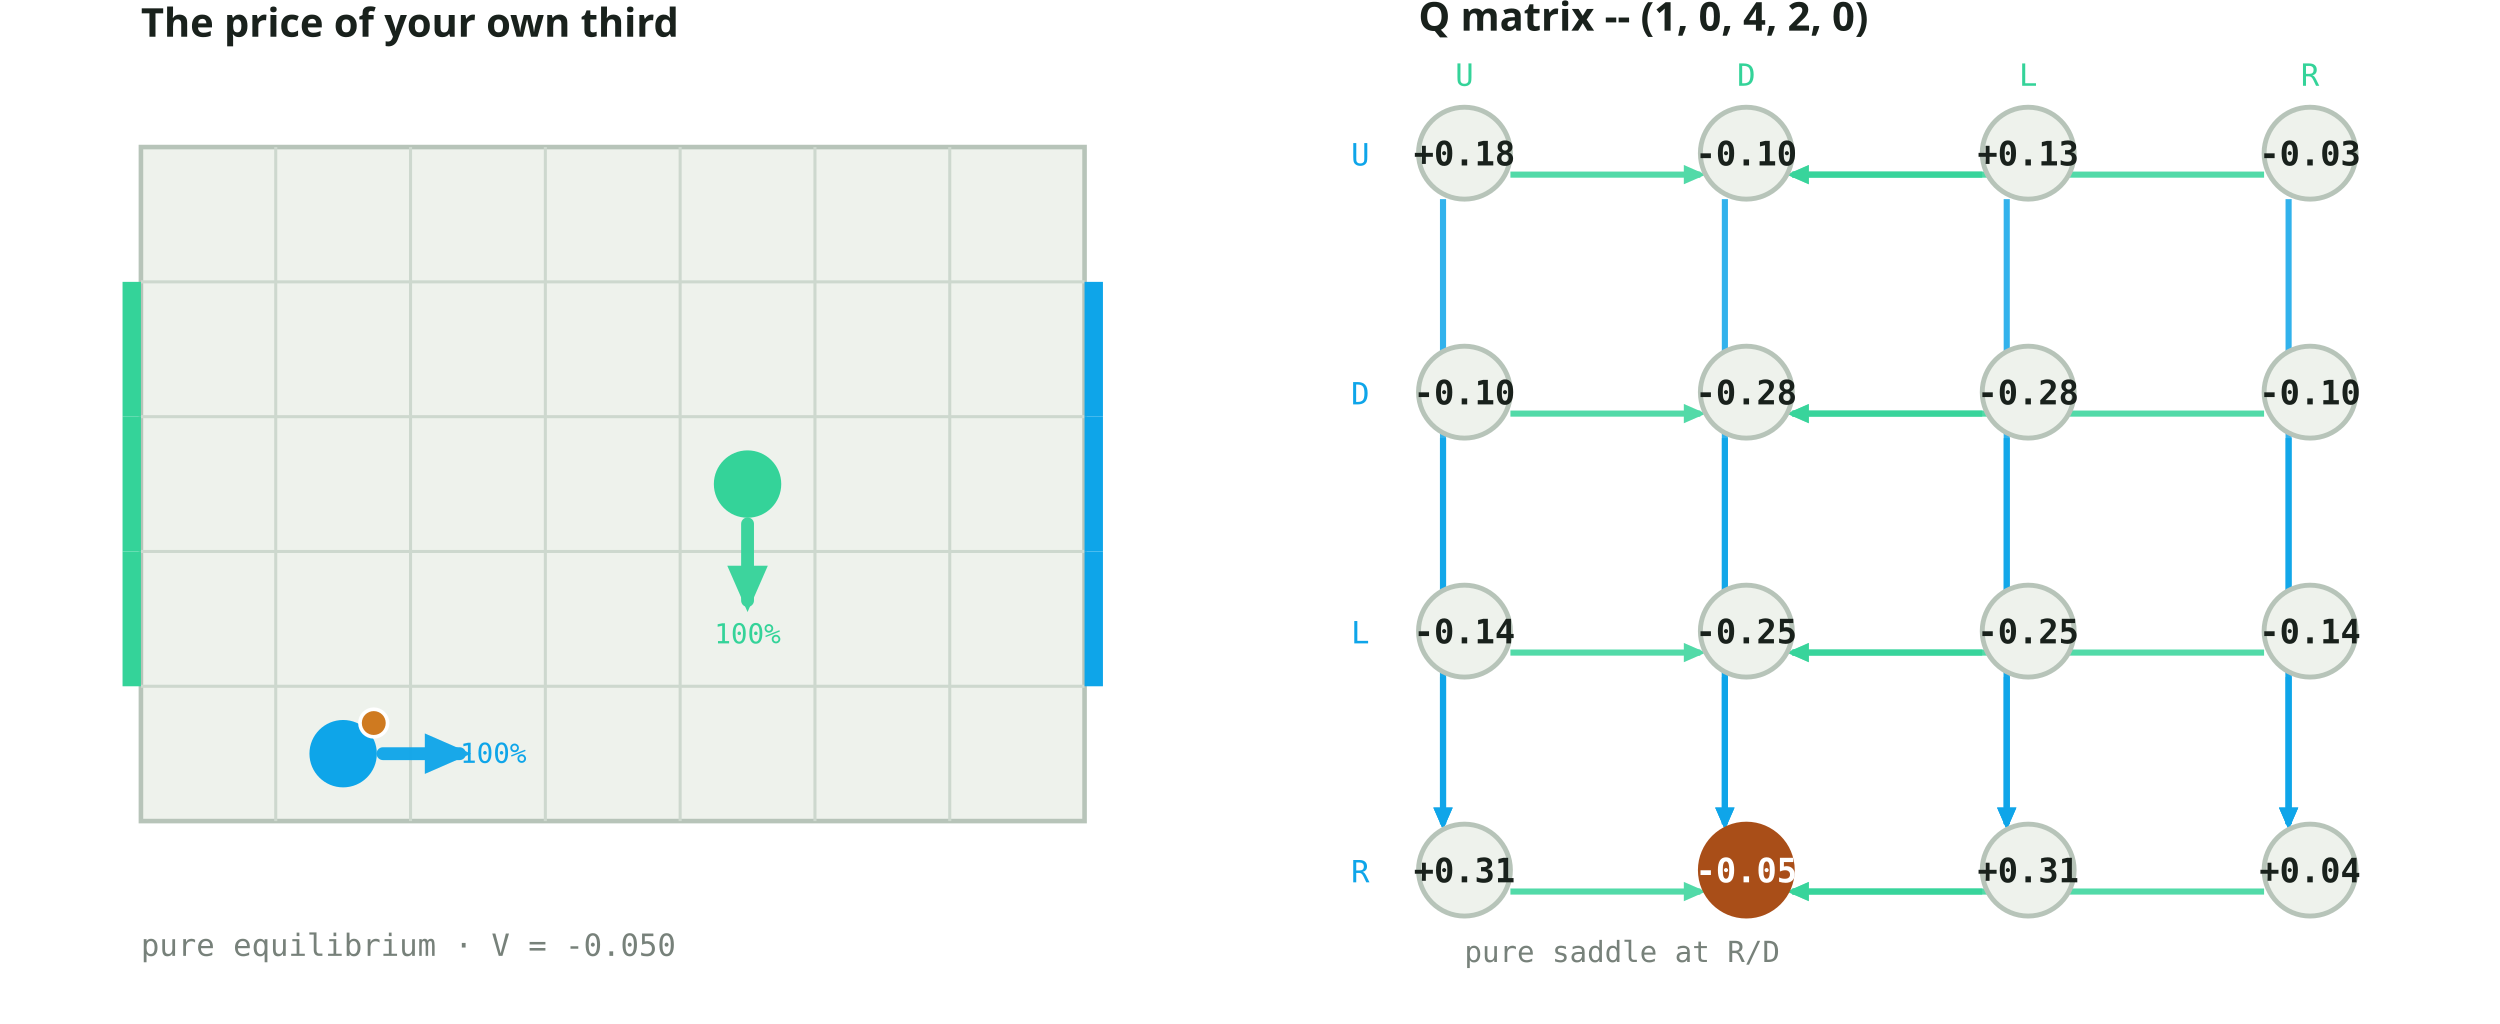
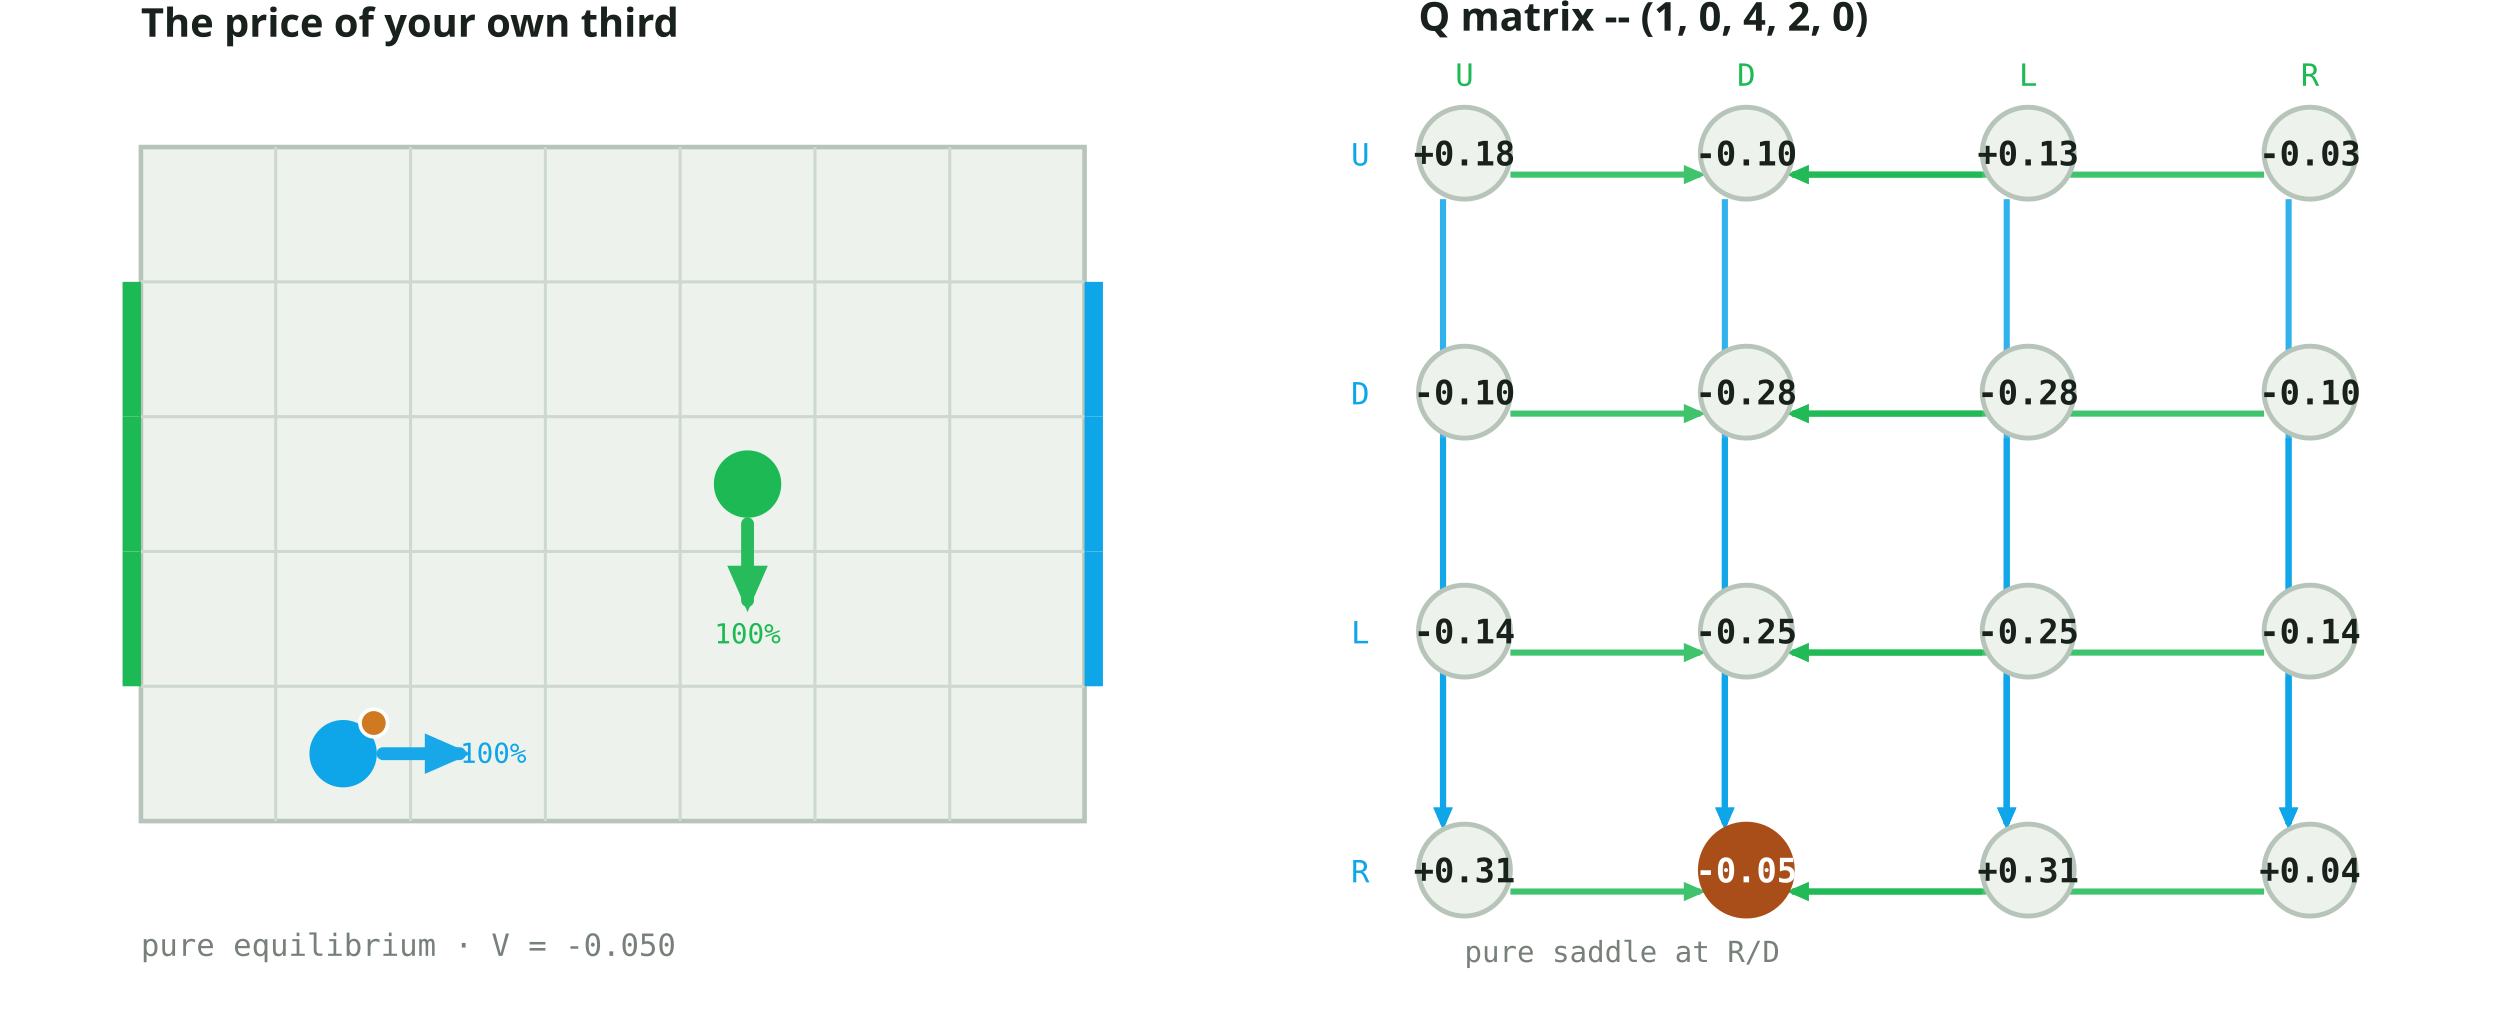
<svg xmlns="http://www.w3.org/2000/svg" viewBox="0 0 816 334" role="img" aria-label="panel">
  <g transform="translate(16.0 18.0)">
    <clipPath id="pnl0">
      <rect x="-16.0" y="-16.0" width="400.0" height="330.0" />
    </clipPath>
    <g clip-path="url(#pnl0)">
      <defs>
        <marker id="ah-2f6bb0" viewBox="0 0 8 8" refX="6" refY="4" markerWidth="3.6" markerHeight="3.6" orient="auto">
          <path d="M0 0.5 L8 4 L0 7.5 z" fill="var(--p0, #0EA5E9)" />
        </marker>
        <marker id="ah-2f8a52" viewBox="0 0 8 8" refX="6" refY="4" markerWidth="3.6" markerHeight="3.6" orient="auto">
-           <path d="M0 0.5 L8 4 L0 7.5 z" fill="var(--p1, #34D399)" />
+           <path d="M0 0.5 L8 4 L0 7.5 z" fill="var(--p1, #1DB954)" />
        </marker>
      </defs>
      <rect x="30" y="30" width="308" height="220" fill="var(--tint, #eef2ec)" stroke="var(--rule-strong, #b7c4b9)" stroke-width="1.5" />
      <line x1="74" y1="30" x2="74" y2="250" stroke="var(--rule, #cdd8ce)" stroke-width="1" />
      <line x1="118" y1="30" x2="118" y2="250" stroke="var(--rule, #cdd8ce)" stroke-width="1" />
      <line x1="162" y1="30" x2="162" y2="250" stroke="var(--rule, #cdd8ce)" stroke-width="1" />
      <line x1="206" y1="30" x2="206" y2="250" stroke="var(--rule, #cdd8ce)" stroke-width="1" />
      <line x1="250" y1="30" x2="250" y2="250" stroke="var(--rule, #cdd8ce)" stroke-width="1" />
      <line x1="294" y1="30" x2="294" y2="250" stroke="var(--rule, #cdd8ce)" stroke-width="1" />
      <line x1="30" y1="74" x2="338" y2="74" stroke="var(--rule, #cdd8ce)" stroke-width="1" />
      <line x1="30" y1="118" x2="338" y2="118" stroke="var(--rule, #cdd8ce)" stroke-width="1" />
      <line x1="30" y1="162" x2="338" y2="162" stroke="var(--rule, #cdd8ce)" stroke-width="1" />
      <line x1="30" y1="206" x2="338" y2="206" stroke="var(--rule, #cdd8ce)" stroke-width="1" />
-       <rect x="24" y="162" width="6" height="44" fill="var(--p1, #34D399)" />
+       <rect x="24" y="162" width="6" height="44" fill="var(--p1, #1DB954)" />
      <rect x="338" y="162" width="6" height="44" fill="var(--p0, #0EA5E9)" />
-       <rect x="24" y="118" width="6" height="44" fill="var(--p1, #34D399)" />
+       <rect x="24" y="118" width="6" height="44" fill="var(--p1, #1DB954)" />
      <rect x="338" y="118" width="6" height="44" fill="var(--p0, #0EA5E9)" />
-       <rect x="24" y="74" width="6" height="44" fill="var(--p1, #34D399)" />
+       <rect x="24" y="74" width="6" height="44" fill="var(--p1, #1DB954)" />
      <rect x="338" y="74" width="6" height="44" fill="var(--p0, #0EA5E9)" />
      <circle cx="96.0" cy="228.0" r="11" fill="var(--p0, #0EA5E9)" />
-       <circle cx="228.0" cy="140.0" r="11" fill="var(--p1, #34D399)" />
+       <circle cx="228.0" cy="140.0" r="11" fill="var(--p1, #1DB954)" />
      <circle cx="106.0" cy="218.0" r="4.5" fill="var(--ball, #cf7a20)" stroke="var(--paper, #ffffff)" stroke-width="1.2" />
      <line x1="109.0" y1="228.0" x2="134.0" y2="228.0" stroke="var(--p0, #0EA5E9)" stroke-width="4.2" stroke-linecap="round" opacity="0.95" marker-end="url(#ah-2f6bb0)" />
      <text x="145.0" y="231.0" text-anchor="middle" font-family="ui-monospace,monospace" font-size="9" fill="var(--p0, #0EA5E9)">100%</text>
-       <line x1="228.0" y1="153.0" x2="228.0" y2="178.0" stroke="var(--p1, #34D399)" stroke-width="4.2" stroke-linecap="round" opacity="0.95" marker-end="url(#ah-2f8a52)" />
-       <text x="228.0" y="192.0" text-anchor="middle" font-family="ui-monospace,monospace" font-size="9" fill="var(--p1, #34D399)">100%</text>
+       <line x1="228.0" y1="153.0" x2="228.0" y2="178.0" stroke="var(--p1, #1DB954)" stroke-width="4.2" stroke-linecap="round" opacity="0.95" marker-end="url(#ah-2f8a52)" />
+       <text x="228.0" y="192.0" text-anchor="middle" font-family="ui-monospace,monospace" font-size="9" fill="var(--p1, #1DB954)">100%</text>
      <text x="30" y="294" font-family="ui-monospace,monospace" font-size="10" fill="var(--ink-faint, #77817a)">pure equilibrium · V = -0.050</text>
      <text x="30" y="-6" font-family="Barlow Semi Condensed,sans-serif" font-weight="600" font-size="13" fill="var(--ink, #19211c)">The price of your own third</text>
    </g>
  </g>
  <g transform="translate(432.0 16.0)">
    <clipPath id="pnl1">
      <rect x="-16.0" y="-16.0" width="400.0" height="334.0" />
    </clipPath>
    <g clip-path="url(#pnl1)">
      <text x="31" y="-6" font-family="Barlow Semi Condensed,sans-serif" font-weight="600" font-size="13" fill="var(--ink, #19211c)">Q matrix -- (1, 0, 4, 2, 0)</text>
      <defs>
        <marker id="ah-2f6bb0" viewBox="0 0 8 8" refX="6" refY="4" markerWidth="3.6" markerHeight="3.6" orient="auto">
          <path d="M0 0.5 L8 4 L0 7.5 z" fill="var(--p0, #0EA5E9)" />
        </marker>
        <marker id="ah-2f8a52" viewBox="0 0 8 8" refX="6" refY="4" markerWidth="3.6" markerHeight="3.6" orient="auto">
-           <path d="M0 0.5 L8 4 L0 7.5 z" fill="var(--p1, #34D399)" />
+           <path d="M0 0.5 L8 4 L0 7.5 z" fill="var(--p1, #1DB954)" />
        </marker>
      </defs>
-       <text x="46" y="12" text-anchor="middle" font-family="ui-monospace,monospace" font-size="10" fill="var(--p1, #34D399)">U</text>
-       <text x="138" y="12" text-anchor="middle" font-family="ui-monospace,monospace" font-size="10" fill="var(--p1, #34D399)">D</text>
-       <text x="230" y="12" text-anchor="middle" font-family="ui-monospace,monospace" font-size="10" fill="var(--p1, #34D399)">L</text>
-       <text x="322" y="12" text-anchor="middle" font-family="ui-monospace,monospace" font-size="10" fill="var(--p1, #34D399)">R</text>
+       <text x="46" y="12" text-anchor="middle" font-family="ui-monospace,monospace" font-size="10" fill="var(--p1, #1DB954)">U</text>
+       <text x="138" y="12" text-anchor="middle" font-family="ui-monospace,monospace" font-size="10" fill="var(--p1, #1DB954)">D</text>
+       <text x="230" y="12" text-anchor="middle" font-family="ui-monospace,monospace" font-size="10" fill="var(--p1, #1DB954)">L</text>
+       <text x="322" y="12" text-anchor="middle" font-family="ui-monospace,monospace" font-size="10" fill="var(--p1, #1DB954)">R</text>
      <text x="12" y="38" text-anchor="middle" font-family="ui-monospace,monospace" font-size="10" fill="var(--p0, #0EA5E9)">U</text>
      <text x="12" y="116" text-anchor="middle" font-family="ui-monospace,monospace" font-size="10" fill="var(--p0, #0EA5E9)">D</text>
      <text x="12" y="194" text-anchor="middle" font-family="ui-monospace,monospace" font-size="10" fill="var(--p0, #0EA5E9)">L</text>
      <text x="12" y="272" text-anchor="middle" font-family="ui-monospace,monospace" font-size="10" fill="var(--p0, #0EA5E9)">R</text>
      <line x1="39.0" y1="49.0" x2="39.0" y2="253.0" stroke="var(--p0, #0EA5E9)" stroke-width="2" marker-end="url(#ah-2f6bb0)" opacity=".85" />
      <line x1="39.0" y1="127.0" x2="39.0" y2="253.0" stroke="var(--p0, #0EA5E9)" stroke-width="2" marker-end="url(#ah-2f6bb0)" opacity=".85" />
      <line x1="39.0" y1="205.0" x2="39.0" y2="253.0" stroke="var(--p0, #0EA5E9)" stroke-width="2" marker-end="url(#ah-2f6bb0)" opacity=".85" />
      <line x1="131.0" y1="49.0" x2="131.0" y2="253.0" stroke="var(--p0, #0EA5E9)" stroke-width="2" marker-end="url(#ah-2f6bb0)" opacity=".85" />
      <line x1="131.0" y1="127.0" x2="131.0" y2="253.0" stroke="var(--p0, #0EA5E9)" stroke-width="2" marker-end="url(#ah-2f6bb0)" opacity=".85" />
      <line x1="131.0" y1="205.0" x2="131.0" y2="253.0" stroke="var(--p0, #0EA5E9)" stroke-width="2" marker-end="url(#ah-2f6bb0)" opacity=".85" />
      <line x1="223.0" y1="49.0" x2="223.0" y2="253.0" stroke="var(--p0, #0EA5E9)" stroke-width="2" marker-end="url(#ah-2f6bb0)" opacity=".85" />
      <line x1="223.0" y1="127.0" x2="223.0" y2="253.0" stroke="var(--p0, #0EA5E9)" stroke-width="2" marker-end="url(#ah-2f6bb0)" opacity=".85" />
      <line x1="223.0" y1="205.0" x2="223.0" y2="253.0" stroke="var(--p0, #0EA5E9)" stroke-width="2" marker-end="url(#ah-2f6bb0)" opacity=".85" />
      <line x1="315.0" y1="49.0" x2="315.0" y2="253.0" stroke="var(--p0, #0EA5E9)" stroke-width="2" marker-end="url(#ah-2f6bb0)" opacity=".85" />
      <line x1="315.0" y1="127.0" x2="315.0" y2="253.0" stroke="var(--p0, #0EA5E9)" stroke-width="2" marker-end="url(#ah-2f6bb0)" opacity=".85" />
      <line x1="315.0" y1="205.0" x2="315.0" y2="253.0" stroke="var(--p0, #0EA5E9)" stroke-width="2" marker-end="url(#ah-2f6bb0)" opacity=".85" />
-       <line x1="61.0" y1="41.0" x2="123.0" y2="41.0" stroke="var(--p1, #34D399)" stroke-width="2" marker-end="url(#ah-2f8a52)" opacity=".85" />
-       <line x1="215.0" y1="41.0" x2="153.0" y2="41.0" stroke="var(--p1, #34D399)" stroke-width="2" marker-end="url(#ah-2f8a52)" opacity=".85" />
-       <line x1="307.0" y1="41.0" x2="153.0" y2="41.0" stroke="var(--p1, #34D399)" stroke-width="2" marker-end="url(#ah-2f8a52)" opacity=".85" />
-       <line x1="61.0" y1="119.0" x2="123.0" y2="119.0" stroke="var(--p1, #34D399)" stroke-width="2" marker-end="url(#ah-2f8a52)" opacity=".85" />
-       <line x1="215.0" y1="119.0" x2="153.0" y2="119.0" stroke="var(--p1, #34D399)" stroke-width="2" marker-end="url(#ah-2f8a52)" opacity=".85" />
-       <line x1="307.0" y1="119.0" x2="153.0" y2="119.0" stroke="var(--p1, #34D399)" stroke-width="2" marker-end="url(#ah-2f8a52)" opacity=".85" />
-       <line x1="61.0" y1="197.0" x2="123.0" y2="197.0" stroke="var(--p1, #34D399)" stroke-width="2" marker-end="url(#ah-2f8a52)" opacity=".85" />
-       <line x1="215.0" y1="197.0" x2="153.0" y2="197.0" stroke="var(--p1, #34D399)" stroke-width="2" marker-end="url(#ah-2f8a52)" opacity=".85" />
-       <line x1="307.0" y1="197.0" x2="153.0" y2="197.0" stroke="var(--p1, #34D399)" stroke-width="2" marker-end="url(#ah-2f8a52)" opacity=".85" />
-       <line x1="61.0" y1="275.0" x2="123.0" y2="275.0" stroke="var(--p1, #34D399)" stroke-width="2" marker-end="url(#ah-2f8a52)" opacity=".85" />
-       <line x1="215.0" y1="275.0" x2="153.0" y2="275.0" stroke="var(--p1, #34D399)" stroke-width="2" marker-end="url(#ah-2f8a52)" opacity=".85" />
-       <line x1="307.0" y1="275.0" x2="153.0" y2="275.0" stroke="var(--p1, #34D399)" stroke-width="2" marker-end="url(#ah-2f8a52)" opacity=".85" />
+       <line x1="61.0" y1="41.0" x2="123.0" y2="41.0" stroke="var(--p1, #1DB954)" stroke-width="2" marker-end="url(#ah-2f8a52)" opacity=".85" />
+       <line x1="215.0" y1="41.0" x2="153.0" y2="41.0" stroke="var(--p1, #1DB954)" stroke-width="2" marker-end="url(#ah-2f8a52)" opacity=".85" />
+       <line x1="307.0" y1="41.0" x2="153.0" y2="41.0" stroke="var(--p1, #1DB954)" stroke-width="2" marker-end="url(#ah-2f8a52)" opacity=".85" />
+       <line x1="61.0" y1="119.0" x2="123.0" y2="119.0" stroke="var(--p1, #1DB954)" stroke-width="2" marker-end="url(#ah-2f8a52)" opacity=".85" />
+       <line x1="215.0" y1="119.0" x2="153.0" y2="119.0" stroke="var(--p1, #1DB954)" stroke-width="2" marker-end="url(#ah-2f8a52)" opacity=".85" />
+       <line x1="307.0" y1="119.0" x2="153.0" y2="119.0" stroke="var(--p1, #1DB954)" stroke-width="2" marker-end="url(#ah-2f8a52)" opacity=".85" />
+       <line x1="61.0" y1="197.0" x2="123.0" y2="197.0" stroke="var(--p1, #1DB954)" stroke-width="2" marker-end="url(#ah-2f8a52)" opacity=".85" />
+       <line x1="215.0" y1="197.0" x2="153.0" y2="197.0" stroke="var(--p1, #1DB954)" stroke-width="2" marker-end="url(#ah-2f8a52)" opacity=".85" />
+       <line x1="307.0" y1="197.0" x2="153.0" y2="197.0" stroke="var(--p1, #1DB954)" stroke-width="2" marker-end="url(#ah-2f8a52)" opacity=".85" />
+       <line x1="61.0" y1="275.0" x2="123.0" y2="275.0" stroke="var(--p1, #1DB954)" stroke-width="2" marker-end="url(#ah-2f8a52)" opacity=".85" />
+       <line x1="215.0" y1="275.0" x2="153.0" y2="275.0" stroke="var(--p1, #1DB954)" stroke-width="2" marker-end="url(#ah-2f8a52)" opacity=".85" />
+       <line x1="307.0" y1="275.0" x2="153.0" y2="275.0" stroke="var(--p1, #1DB954)" stroke-width="2" marker-end="url(#ah-2f8a52)" opacity=".85" />
      <circle cx="46.0" cy="34.0" r="15" fill="var(--tint, #eef2ec)" stroke="var(--rule-strong, #b7c4b9)" stroke-width="1.6" />
      <text x="46.0" y="38.0" text-anchor="middle" font-family="ui-monospace,monospace" font-weight="600" font-size="11" fill="var(--ink, #19211c)">+0.18</text>
      <circle cx="138.0" cy="34.0" r="15" fill="var(--tint, #eef2ec)" stroke="var(--rule-strong, #b7c4b9)" stroke-width="1.6" />
      <text x="138.0" y="38.0" text-anchor="middle" font-family="ui-monospace,monospace" font-weight="600" font-size="11" fill="var(--ink, #19211c)">-0.10</text>
      <circle cx="230.0" cy="34.0" r="15" fill="var(--tint, #eef2ec)" stroke="var(--rule-strong, #b7c4b9)" stroke-width="1.6" />
      <text x="230.0" y="38.0" text-anchor="middle" font-family="ui-monospace,monospace" font-weight="600" font-size="11" fill="var(--ink, #19211c)">+0.13</text>
      <circle cx="322.0" cy="34.0" r="15" fill="var(--tint, #eef2ec)" stroke="var(--rule-strong, #b7c4b9)" stroke-width="1.6" />
      <text x="322.0" y="38.0" text-anchor="middle" font-family="ui-monospace,monospace" font-weight="600" font-size="11" fill="var(--ink, #19211c)">-0.03</text>
      <circle cx="46.0" cy="112.0" r="15" fill="var(--tint, #eef2ec)" stroke="var(--rule-strong, #b7c4b9)" stroke-width="1.6" />
      <text x="46.0" y="116.0" text-anchor="middle" font-family="ui-monospace,monospace" font-weight="600" font-size="11" fill="var(--ink, #19211c)">-0.10</text>
      <circle cx="138.0" cy="112.0" r="15" fill="var(--tint, #eef2ec)" stroke="var(--rule-strong, #b7c4b9)" stroke-width="1.6" />
      <text x="138.0" y="116.0" text-anchor="middle" font-family="ui-monospace,monospace" font-weight="600" font-size="11" fill="var(--ink, #19211c)">-0.28</text>
      <circle cx="230.0" cy="112.0" r="15" fill="var(--tint, #eef2ec)" stroke="var(--rule-strong, #b7c4b9)" stroke-width="1.6" />
      <text x="230.0" y="116.0" text-anchor="middle" font-family="ui-monospace,monospace" font-weight="600" font-size="11" fill="var(--ink, #19211c)">-0.28</text>
      <circle cx="322.0" cy="112.0" r="15" fill="var(--tint, #eef2ec)" stroke="var(--rule-strong, #b7c4b9)" stroke-width="1.6" />
      <text x="322.0" y="116.0" text-anchor="middle" font-family="ui-monospace,monospace" font-weight="600" font-size="11" fill="var(--ink, #19211c)">-0.10</text>
      <circle cx="46.0" cy="190.0" r="15" fill="var(--tint, #eef2ec)" stroke="var(--rule-strong, #b7c4b9)" stroke-width="1.6" />
      <text x="46.0" y="194.0" text-anchor="middle" font-family="ui-monospace,monospace" font-weight="600" font-size="11" fill="var(--ink, #19211c)">-0.14</text>
      <circle cx="138.0" cy="190.0" r="15" fill="var(--tint, #eef2ec)" stroke="var(--rule-strong, #b7c4b9)" stroke-width="1.6" />
      <text x="138.0" y="194.0" text-anchor="middle" font-family="ui-monospace,monospace" font-weight="600" font-size="11" fill="var(--ink, #19211c)">-0.25</text>
      <circle cx="230.0" cy="190.0" r="15" fill="var(--tint, #eef2ec)" stroke="var(--rule-strong, #b7c4b9)" stroke-width="1.6" />
      <text x="230.0" y="194.0" text-anchor="middle" font-family="ui-monospace,monospace" font-weight="600" font-size="11" fill="var(--ink, #19211c)">-0.25</text>
      <circle cx="322.0" cy="190.0" r="15" fill="var(--tint, #eef2ec)" stroke="var(--rule-strong, #b7c4b9)" stroke-width="1.6" />
      <text x="322.0" y="194.0" text-anchor="middle" font-family="ui-monospace,monospace" font-weight="600" font-size="11" fill="var(--ink, #19211c)">-0.14</text>
      <circle cx="46.0" cy="268.0" r="15" fill="var(--tint, #eef2ec)" stroke="var(--rule-strong, #b7c4b9)" stroke-width="1.6" />
      <text x="46.0" y="272.0" text-anchor="middle" font-family="ui-monospace,monospace" font-weight="600" font-size="11" fill="var(--ink, #19211c)">+0.31</text>
      <circle cx="138.0" cy="268.0" r="15" fill="#a94e18" stroke="#a94e18" stroke-width="1.6" />
      <text x="138.0" y="272.0" text-anchor="middle" font-family="ui-monospace,monospace" font-weight="600" font-size="11" fill="var(--paper, #ffffff)">-0.05</text>
      <circle cx="230.0" cy="268.0" r="15" fill="var(--tint, #eef2ec)" stroke="var(--rule-strong, #b7c4b9)" stroke-width="1.6" />
      <text x="230.0" y="272.0" text-anchor="middle" font-family="ui-monospace,monospace" font-weight="600" font-size="11" fill="var(--ink, #19211c)">+0.31</text>
      <circle cx="322.0" cy="268.0" r="15" fill="var(--tint, #eef2ec)" stroke="var(--rule-strong, #b7c4b9)" stroke-width="1.6" />
      <text x="322.0" y="272.0" text-anchor="middle" font-family="ui-monospace,monospace" font-weight="600" font-size="11" fill="var(--ink, #19211c)">+0.04</text>
      <text x="46" y="298" font-family="ui-monospace,monospace" font-size="9.5" fill="var(--ink-faint, #77817a)">pure saddle at R/D</text>
    </g>
  </g>
</svg>
